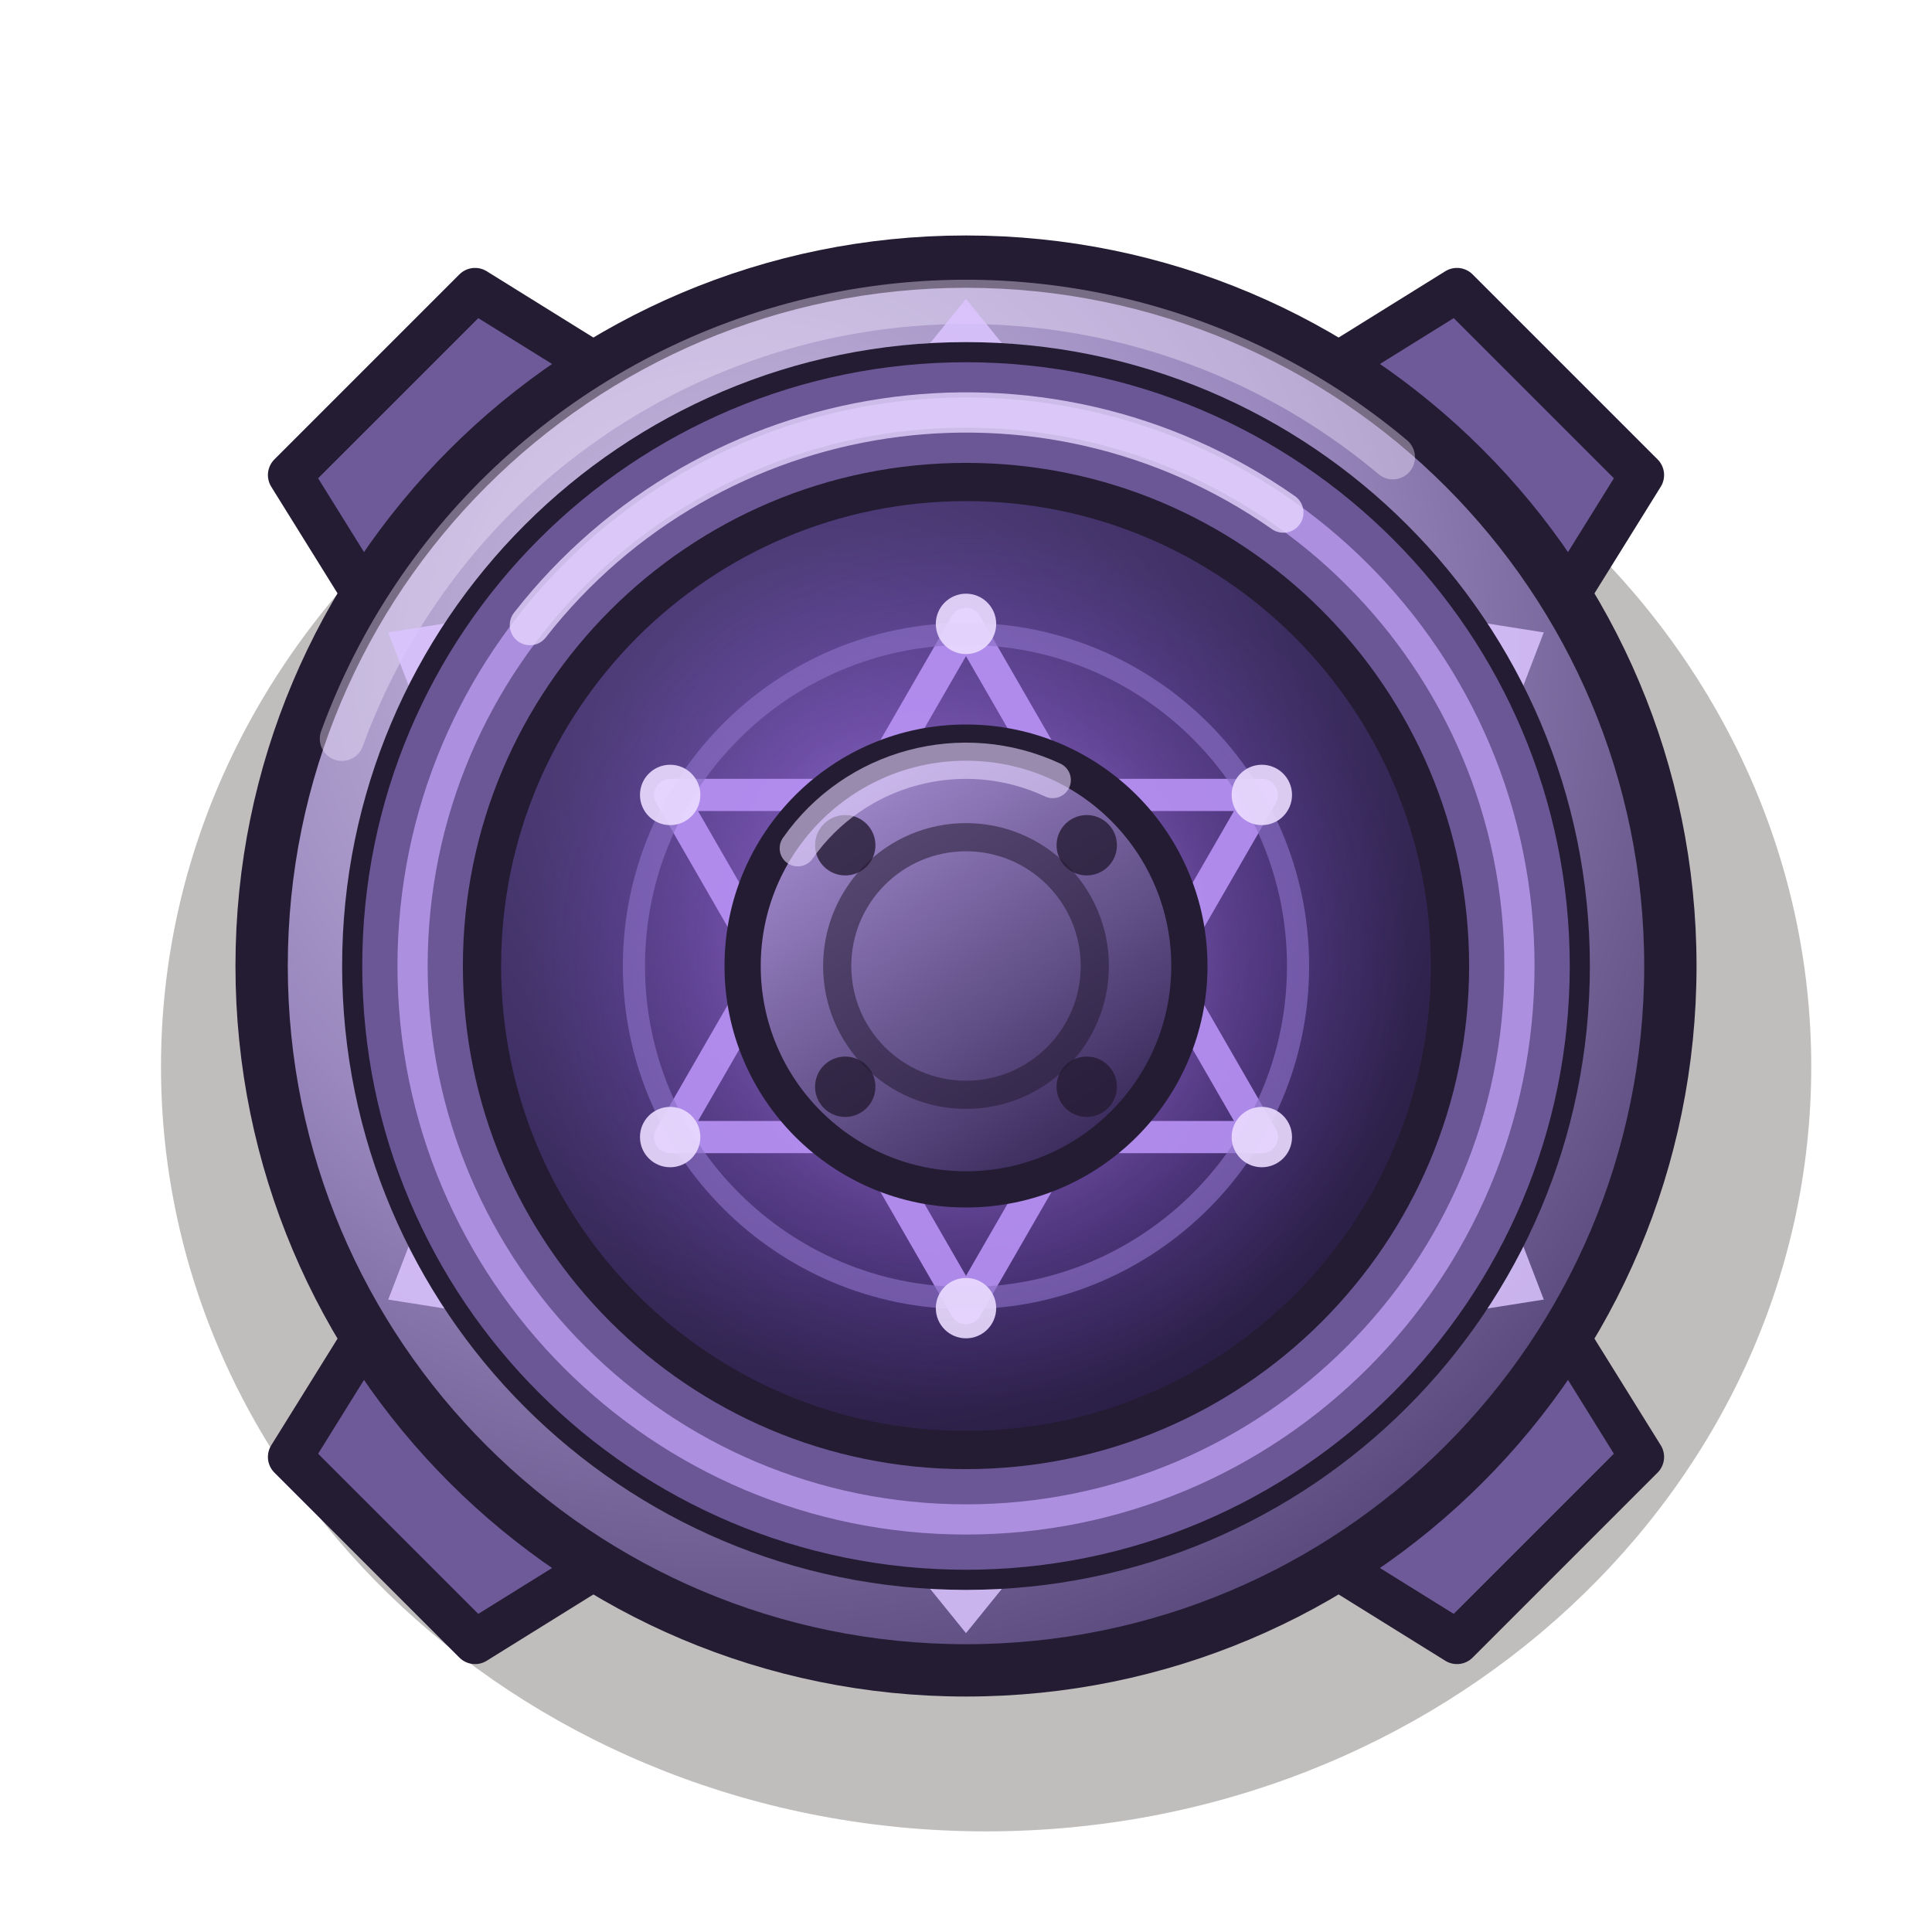
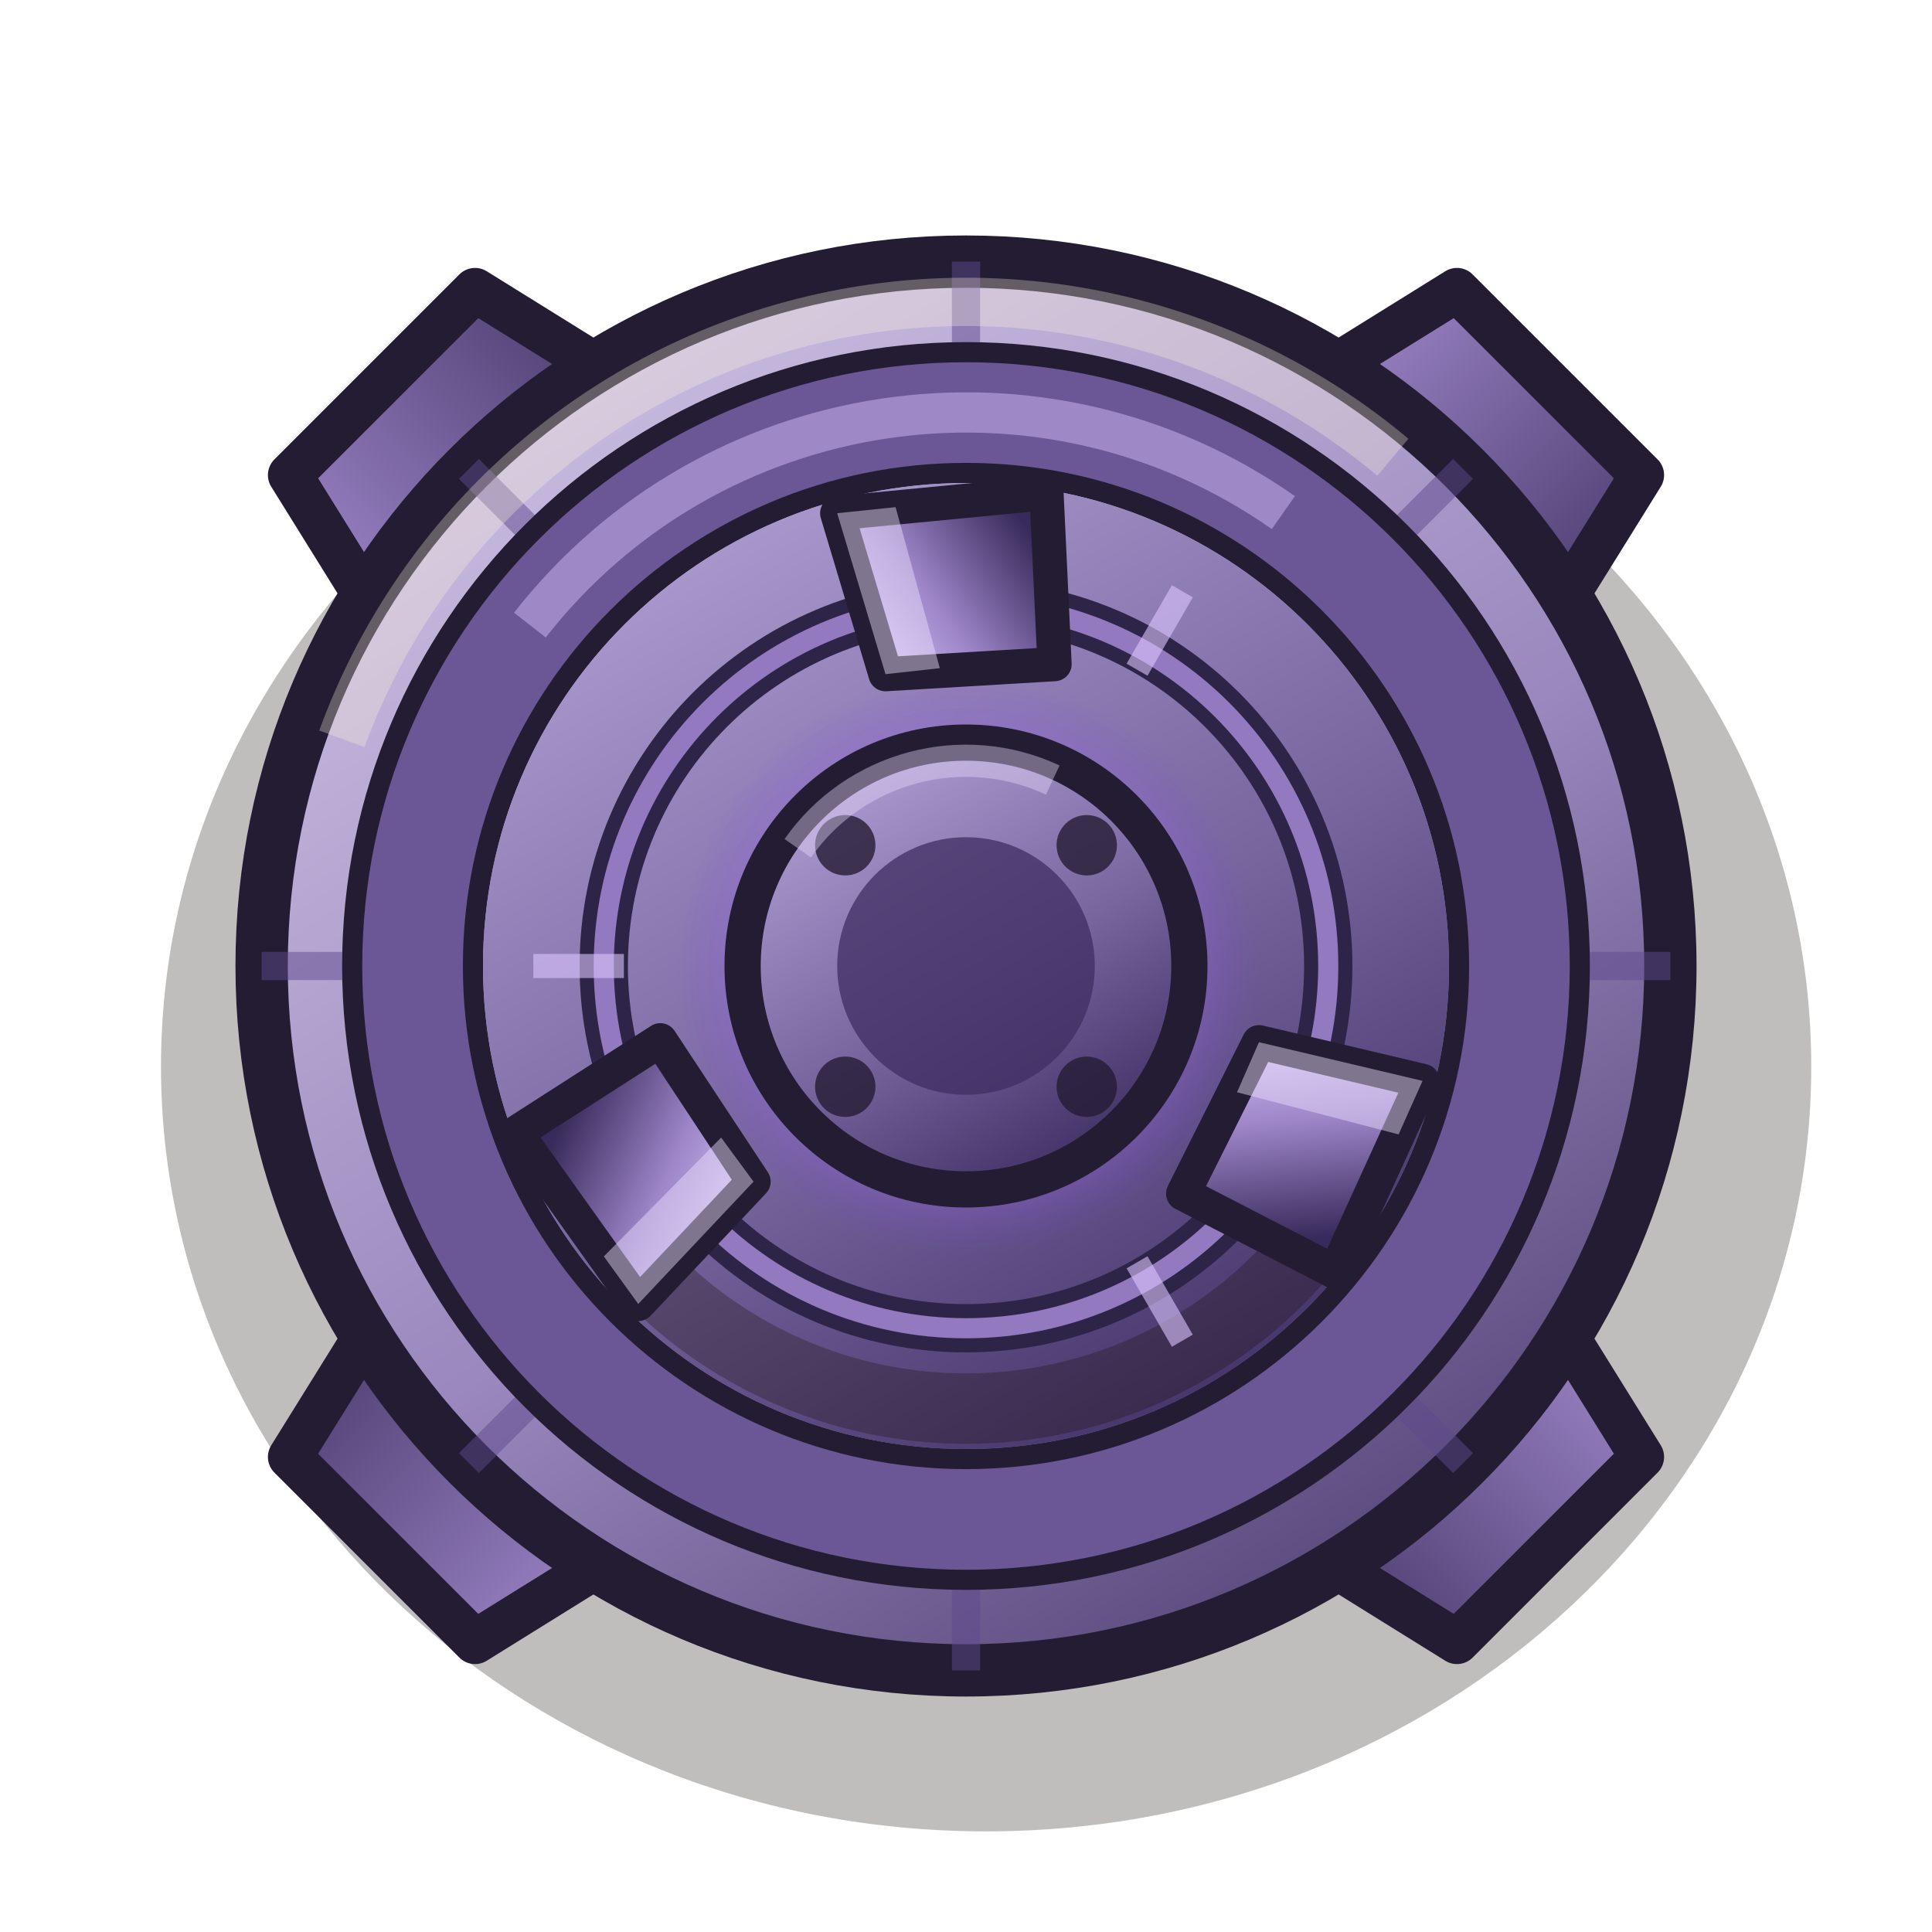
<svg xmlns="http://www.w3.org/2000/svg" width="256" height="256" viewBox="0 0 96 96">
  <defs>
-     <radialGradient id="arcstone" cx="0.34" cy="0.28" r="0.82">
+     <linearGradient id="mStone" x1="0.18" y1="0" x2="0.82" y2="1">
      <stop offset="0" stop-color="#CFC3E4" />
-       <stop offset="0.5" stop-color="#9A88BE" />
+       <stop offset="0.55" stop-color="#9A88BE" />
      <stop offset="1" stop-color="#4E3F71" />
-     </radialGradient>
-     <radialGradient id="well" cx="0.36" cy="0.30" r="0.80">
-       <stop offset="0" stop-color="#5E4A8E" />
-       <stop offset="0.6" stop-color="#3D2E62" />
-       <stop offset="1" stop-color="#241A3D" />
-     </radialGradient>
-     <radialGradient id="ley" cx="0.5" cy="0.5" r="0.5">
-       <stop offset="0" stop-color="#DBC2FF" stop-opacity="0.8" />
-       <stop offset="0.6" stop-color="#9A5FE8" stop-opacity="0.28" />
+     </linearGradient>
+     <linearGradient id="mDeck" x1="0.2" y1="0" x2="0.8" y2="1">
+       <stop offset="0" stop-color="#AE9ED2" />
+       <stop offset="0.55" stop-color="#77659E" />
+       <stop offset="1" stop-color="#3D2E62" />
+     </linearGradient>
+     <linearGradient id="mBut" x1="0" y1="0" x2="0" y2="1">
+       <stop offset="0" stop-color="#9E86C9" />
+       <stop offset="1" stop-color="#4B3C6E" />
+     </linearGradient>
+     <linearGradient id="mShard" x1="0" y1="0" x2="0.6" y2="1">
+       <stop offset="0" stop-color="#E4D5FF" />
+       <stop offset="0.5" stop-color="#9E86C9" />
+       <stop offset="1" stop-color="#382A5A" />
+     </linearGradient>
+     <radialGradient id="mWell" cx="0.5" cy="0.5" r="0.5">
+       <stop offset="0" stop-color="#F6EFFF" />
+       <stop offset="0.4" stop-color="#C9A6FF" />
      <stop offset="1" stop-color="#7B3FD4" stop-opacity="0" />
    </radialGradient>
-     <linearGradient id="obsidian" x1="0.2" y1="0.1" x2="0.8" y2="0.95">
-       <stop offset="0" stop-color="#9E86C9" />
-       <stop offset="1" stop-color="#382A5A" />
-     </linearGradient>
  </defs>
  <ellipse cx="49" cy="53" rx="41" ry="38" fill="#1B1410" opacity="0.28" />
-   <g fill="#6E5A99" stroke="#241C33" stroke-width="2.2" stroke-linejoin="round">
-     <g transform="rotate(45 48 48)">
-       <path d="M 74 38 L 89 41.5 L 89 54.5 L 74 58 Z" />
+   <g fill="url(#mBut)" stroke="#241C33" stroke-width="2.2" stroke-linejoin="round">
+     <path d="M 74 38 L 89 41.5 L 89 54.5 L 74 58 Z" transform="rotate(45 48 48)" />
+     <path d="M 74 38 L 89 41.5 L 89 54.5 L 74 58 Z" transform="rotate(135 48 48)" />
+     <path d="M 74 38 L 89 41.5 L 89 54.5 L 74 58 Z" transform="rotate(225 48 48)" />
+     <path d="M 74 38 L 89 41.5 L 89 54.5 L 74 58 Z" transform="rotate(315 48 48)" />
+   </g>
+   <circle cx="48" cy="48" r="35" fill="url(#mStone)" stroke="#241C33" stroke-width="2.6" />
+   <g stroke="#5E4A8E" stroke-width="1.4" opacity="0.5">
+     <line x1="48" y1="13" x2="48" y2="19.5" />
+     <line x1="72.7" y1="23.3" x2="68.1" y2="27.9" />
+     <line x1="83" y1="48" x2="76.5" y2="48" />
+     <line x1="72.7" y1="72.7" x2="68.1" y2="68.1" />
+     <line x1="48" y1="83" x2="48" y2="76.5" />
+     <line x1="23.3" y1="72.7" x2="27.9" y2="68.1" />
+     <line x1="13" y1="48" x2="19.5" y2="48" />
+     <line x1="23.3" y1="23.3" x2="27.9" y2="27.9" />
+   </g>
+   <path d="M 16.99 36.71 A 33 33 0 0 1 69.21 22.72" fill="none" stroke="#FFF4DC" stroke-width="2.4" opacity="0.3" />
+   <circle cx="48" cy="48" r="27.5" fill="none" stroke="#241C33" stroke-width="7" />
+   <circle cx="48" cy="48" r="27.5" fill="none" stroke="#6B5796" stroke-width="5" />
+   <path d="M 26.33 31.06 A 27.5 27.5 0 0 1 63.77 25.47" fill="none" stroke="#DCC4FF" stroke-width="2" opacity="0.45" />
+   <circle cx="48" cy="48" r="24" fill="url(#mDeck)" />
+   <path d="M 68.67 55.52 A 22 22 0 0 1 31.15 62.14" fill="none" stroke="#1B1410" stroke-width="3.5" opacity="0.32" />
+   <circle cx="48" cy="48" r="18" fill="none" stroke="#2E2447" stroke-width="2.4" />
+   <circle cx="48" cy="48" r="18" fill="none" stroke="#C9A6FF" stroke-width="1" opacity="0.65" />
+   <circle cx="48" cy="48" r="14.5" fill="url(#mWell)" opacity="0.9" />
+   <g stroke="#DCC4FF" stroke-width="1.2" opacity="0.6">
+     <path d="M 48 26.5 L 48 31" transform="rotate(30 48 48)" />
+     <path d="M 48 26.5 L 48 31" transform="rotate(150 48 48)" />
+     <path d="M 48 26.5 L 48 31" transform="rotate(270 48 48)" />
+   </g>
+   <g stroke="#241C33" stroke-width="1.7" stroke-linejoin="round">
+     <g transform="rotate(30 48 48)">
+       <path d="M 62.5 44 L 70.5 41.6 L 71.5 52 L 63 52.4 Z" fill="url(#mShard)" />
+       <path d="M 62.5 44 L 70.5 41.6 L 70.8 44.5 L 62.8 46.7 Z" fill="#EDE2FF" stroke="none" opacity="0.45" />
    </g>
-     <g transform="rotate(135 48 48)">
-       <path d="M 74 38 L 89 41.5 L 89 54.5 L 74 58 Z" />
+     <g transform="rotate(150 48 48)">
+       <path d="M 62.5 44 L 70.5 41.6 L 71.5 52 L 63 52.4 Z" fill="url(#mShard)" />
+       <path d="M 62.5 44 L 70.5 41.6 L 70.8 44.5 L 62.8 46.7 Z" fill="#EDE2FF" stroke="none" opacity="0.45" />
    </g>
-     <g transform="rotate(225 48 48)">
-       <path d="M 74 38 L 89 41.5 L 89 54.5 L 74 58 Z" />
-     </g>
-     <g transform="rotate(315 48 48)">
-       <path d="M 74 38 L 89 41.5 L 89 54.5 L 74 58 Z" />
+     <g transform="rotate(270 48 48)">
+       <path d="M 62.5 44 L 70.5 41.6 L 71.5 52 L 63 52.4 Z" fill="url(#mShard)" />
+       <path d="M 62.5 44 L 70.5 41.6 L 70.8 44.5 L 62.8 46.7 Z" fill="#EDE2FF" stroke="none" opacity="0.45" />
    </g>
  </g>
-   <g fill="#D9BFFF">
-     <g transform="rotate(45 48 48)">
-       <circle cx="82" cy="48" r="2.1" />
-     </g>
-     <g transform="rotate(135 48 48)">
-       <circle cx="82" cy="48" r="2.1" />
-     </g>
-     <g transform="rotate(225 48 48)">
-       <circle cx="82" cy="48" r="2.1" />
-     </g>
-     <g transform="rotate(315 48 48)">
-       <circle cx="82" cy="48" r="2.1" />
-     </g>
-   </g>
-   <circle cx="48" cy="48" r="35" fill="url(#arcstone)" stroke="#241C33" stroke-width="2.6" />
-   <path d="M 16.99 36.71 A 33 33 0 0 1 69.21 22.72" fill="none" stroke="#F2E8FF" stroke-width="2.2" stroke-linecap="round" opacity="0.4" />
-   <g stroke="#DCC4FF" stroke-width="1.7" stroke-linecap="round" fill="none" opacity="0.85">
-     <g transform="rotate(0 48 48)">
-       <path d="M 44.6 20.4 L 48 16.2 L 51.4 20.4 M 48 16.2 L 48 22.6" />
-     </g>
-     <g transform="rotate(60 48 48)">
-       <path d="M 44.6 20.4 L 48 16.2 L 51.4 20.4 M 48 16.2 L 48 22.6" />
-     </g>
-     <g transform="rotate(120 48 48)">
-       <path d="M 44.6 20.4 L 48 16.2 L 51.4 20.4 M 48 16.2 L 48 22.6" />
-     </g>
-     <g transform="rotate(180 48 48)">
-       <path d="M 44.6 20.4 L 48 16.2 L 51.4 20.4 M 48 16.2 L 48 22.6" />
-     </g>
-     <g transform="rotate(240 48 48)">
-       <path d="M 44.6 20.4 L 48 16.2 L 51.4 20.4 M 48 16.2 L 48 22.6" />
-     </g>
-     <g transform="rotate(300 48 48)">
-       <path d="M 44.6 20.4 L 48 16.2 L 51.4 20.4 M 48 16.2 L 48 22.6" />
-     </g>
-   </g>
-   <circle cx="48" cy="48" r="27.5" fill="none" stroke="#241C33" stroke-width="7" />
-   <circle cx="48" cy="48" r="27.5" fill="none" stroke="#6B5796" stroke-width="5" />
-   <circle cx="48" cy="48" r="27.5" fill="none" stroke="#C9A6FF" stroke-width="1.5" opacity="0.7" />
-   <path d="M 26.33 31.06 A 27.5 27.5 0 0 1 63.77 25.47" fill="none" stroke="#E6D6FF" stroke-width="2" stroke-linecap="round" opacity="0.8" />
-   <circle cx="48" cy="48" r="24" fill="url(#well)" stroke="#241C33" stroke-width="1.8" />
-   <circle cx="48" cy="48" r="22" fill="url(#ley)" />
-   <g fill="none" stroke="#B892F5" stroke-width="1.6" stroke-linejoin="round" opacity="0.9">
-     <path d="M 48 31 L 62.7 56.5 L 33.3 56.5 Z" />
-     <path d="M 48 65 L 33.3 39.5 L 62.7 39.5 Z" />
-   </g>
-   <circle cx="48" cy="48" r="16.5" fill="none" stroke="#8A6FC4" stroke-width="1.1" opacity="0.65" />
-   <g fill="#EBDCFF" opacity="0.9">
-     <circle cx="48" cy="31" r="1.5" />
-     <circle cx="62.7" cy="56.5" r="1.5" />
-     <circle cx="33.3" cy="56.5" r="1.5" />
-     <circle cx="48" cy="65" r="1.5" />
-     <circle cx="33.3" cy="39.5" r="1.5" />
-     <circle cx="62.7" cy="39.5" r="1.5" />
-   </g>
  <circle cx="48" cy="48" r="12" fill="#241C33" />
-   <circle cx="48" cy="48" r="10.2" fill="url(#obsidian)" />
-   <circle cx="48" cy="48" r="6.4" fill="none" stroke="#241C33" stroke-width="1.4" opacity="0.55" />
+   <circle cx="48" cy="48" r="10.2" fill="url(#mDeck)" />
+   <circle cx="48" cy="48" r="6.4" fill="#3D2E62" opacity="0.75" />
  <g fill="#241C33" opacity="0.8">
    <circle cx="54" cy="42" r="1.5" />
    <circle cx="54" cy="54" r="1.5" />
    <circle cx="42" cy="54" r="1.5" />
    <circle cx="42" cy="42" r="1.5" />
  </g>
-   <path d="M 39.64 42.15 A 10.2 10.2 0 0 1 52.31 38.76" fill="none" stroke="#E6D6FF" stroke-width="1.8" stroke-linecap="round" opacity="0.6" />
+   <path d="M 39.64 42.15 A 10.2 10.2 0 0 1 52.31 38.76" fill="none" stroke="#E8DCFF" stroke-width="1.6" opacity="0.4" />
</svg>
